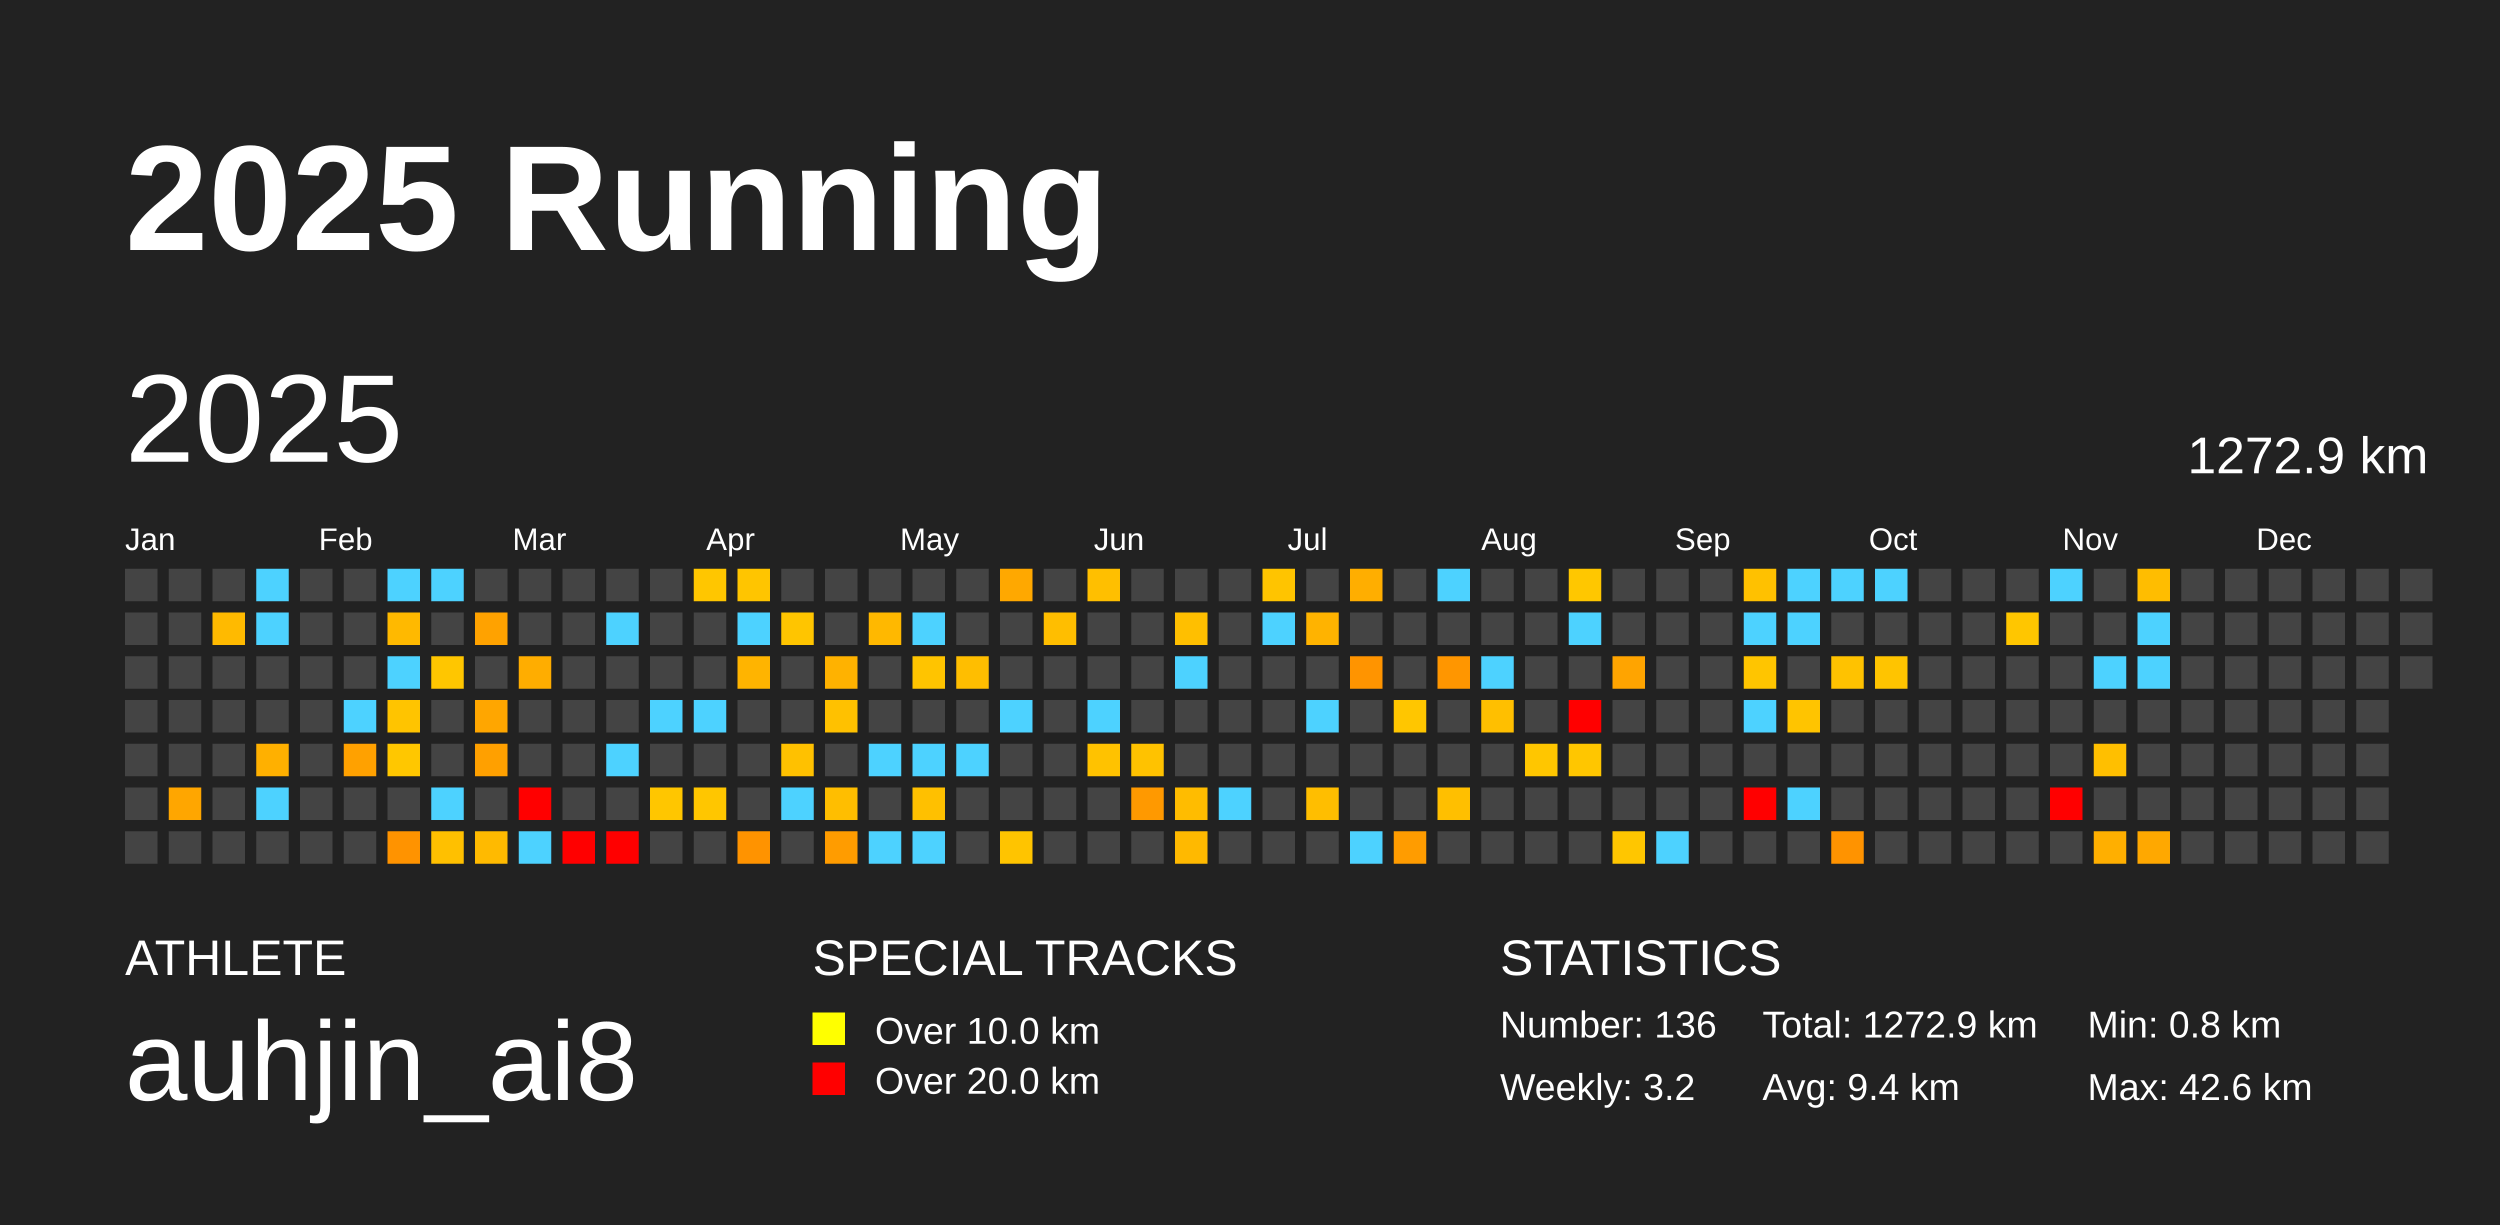
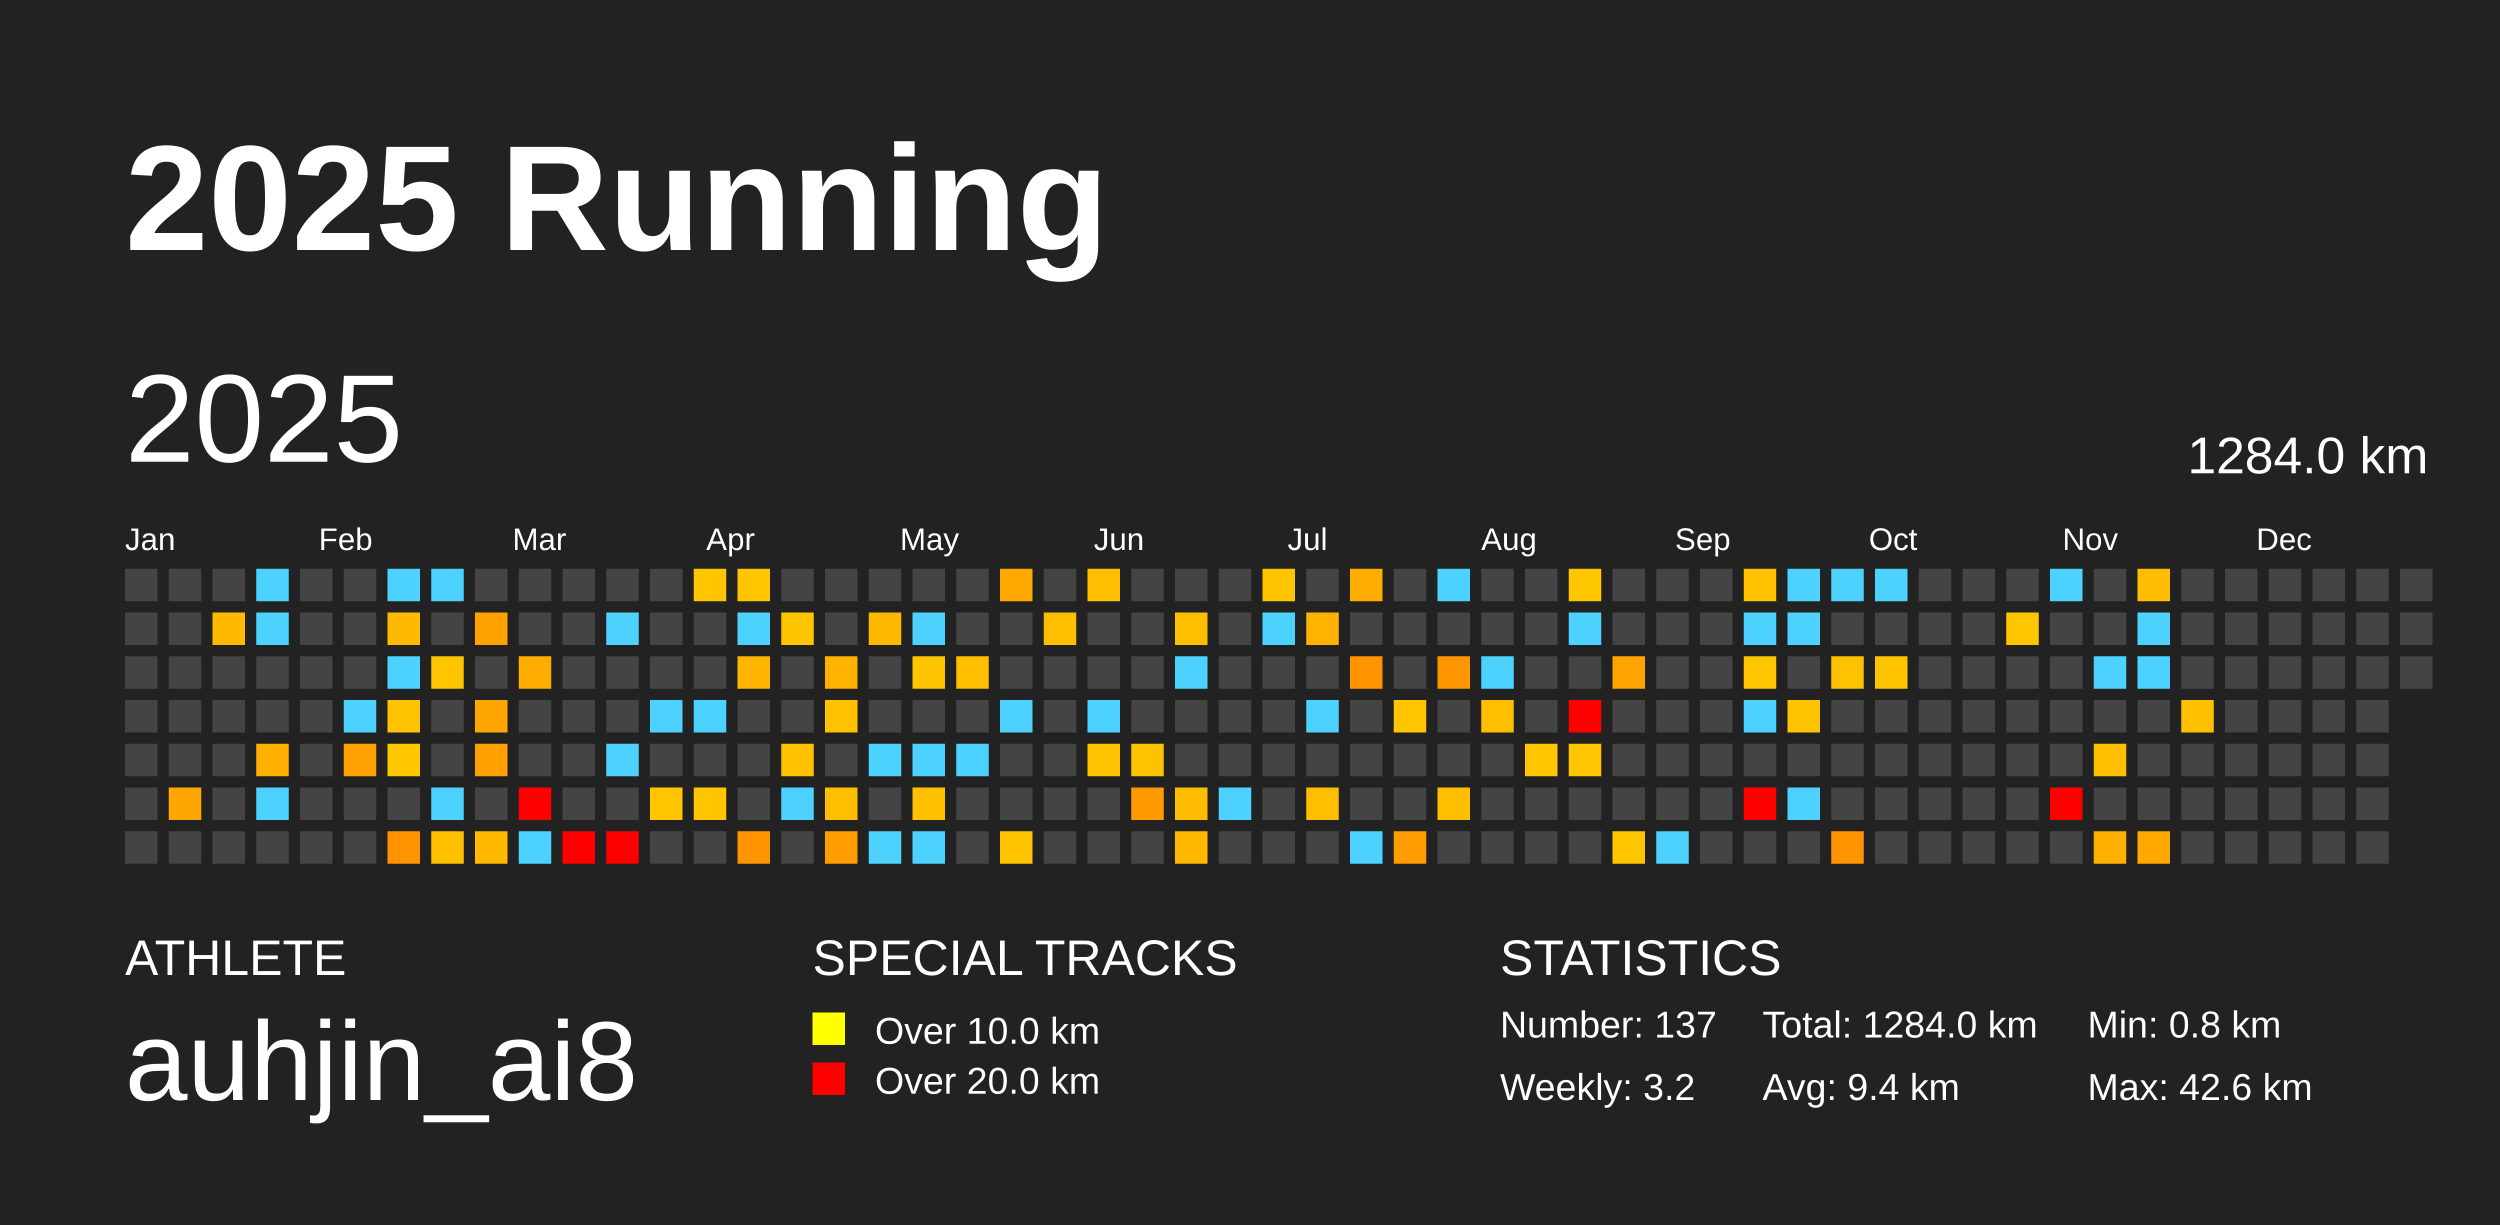
<svg xmlns="http://www.w3.org/2000/svg" baseProfile="full" height="98mm" version="1.1" viewBox="0,0,200,98" width="200mm">
  <defs />
  <rect fill="#222222" height="98" width="200" x="0" y="0" />
  <text fill="#FFFFFF" style="font-size:12px; font-family:Arial; font-weight:bold;" x="10" y="20">2025 Running</text>
  <text fill="#FFFFFF" style="font-size:4px; font-family:Arial" x="10" y="78">ATHLETE</text>
  <text fill="#FFFFFF" style="font-size:9px; font-family:Arial" x="10" y="88">auhjin_ai8</text>
  <text fill="#FFFFFF" style="font-size:4px; font-family:Arial" x="65" y="78">SPECIAL TRACKS</text>
  <rect fill="yellow" height="2.6" width="2.6" x="65" y="81" />
  <text fill="#FFFFFF" style="font-size:3px; font-family:Arial" x="70" y="83.5">Over 10.0 km</text>
  <rect fill="red" height="2.6" width="2.6" x="65" y="85" />
  <text fill="#FFFFFF" style="font-size:3px; font-family:Arial" x="70" y="87.5">Over 20.0 km</text>
  <text fill="#FFFFFF" style="font-size:4px; font-family:Arial" x="120" y="78">STATISTICS</text>
-   <text fill="#FFFFFF" style="font-size:3px; font-family:Arial" x="120" y="83">Number: 136</text>
+   <text fill="#FFFFFF" style="font-size:3px; font-family:Arial" x="120" y="83">Number: 137</text>
  <text fill="#FFFFFF" style="font-size:3px; font-family:Arial" x="120" y="88">Weekly: 3.2</text>
-   <text fill="#FFFFFF" style="font-size:3px; font-family:Arial" x="141" y="83">Total: 1272.9 km</text>
+   <text fill="#FFFFFF" style="font-size:3px; font-family:Arial" x="141" y="83">Total: 1284.0 km</text>
  <text fill="#FFFFFF" style="font-size:3px; font-family:Arial" x="141" y="88">Avg: 9.4 km</text>
  <text fill="#FFFFFF" style="font-size:3px; font-family:Arial" x="167" y="83">Min: 0.8 km</text>
  <text fill="#FFFFFF" style="font-size:3px; font-family:Arial" x="167" y="88">Max: 42.6 km</text>
  <text dominant-baseline="hanging" fill="#FFFFFF" style="font-size:10.0px; font-family:Arial;" x="10" y="30">2025</text>
-   <text dominant-baseline="hanging" fill="#FFFFFF" style="font-size:4.125px; font-family:Arial;" x="175" y="35">1272.9 km</text>
+   <text dominant-baseline="hanging" fill="#FFFFFF" style="font-size:4.125px; font-family:Arial;" x="175" y="35">1284.0 km</text>
  <text fill="#FFFFFF" style="font-size:2.5px; font-family:Arial" x="10.0" y="44">Jan</text>
  <text fill="#FFFFFF" style="font-size:2.5px; font-family:Arial" x="25.5" y="44">Feb</text>
  <text fill="#FFFFFF" style="font-size:2.5px; font-family:Arial" x="41.0" y="44">Mar</text>
  <text fill="#FFFFFF" style="font-size:2.5px; font-family:Arial" x="56.5" y="44">Apr</text>
  <text fill="#FFFFFF" style="font-size:2.5px; font-family:Arial" x="72.0" y="44">May</text>
  <text fill="#FFFFFF" style="font-size:2.5px; font-family:Arial" x="87.5" y="44">Jun</text>
  <text fill="#FFFFFF" style="font-size:2.5px; font-family:Arial" x="103.0" y="44">Jul</text>
  <text fill="#FFFFFF" style="font-size:2.5px; font-family:Arial" x="118.5" y="44">Aug</text>
  <text fill="#FFFFFF" style="font-size:2.5px; font-family:Arial" x="134.0" y="44">Sep</text>
  <text fill="#FFFFFF" style="font-size:2.5px; font-family:Arial" x="149.5" y="44">Oct</text>
  <text fill="#FFFFFF" style="font-size:2.5px; font-family:Arial" x="165.0" y="44">Nov</text>
  <text fill="#FFFFFF" style="font-size:2.5px; font-family:Arial" x="180.5" y="44">Dec</text>
  <rect fill="#444444" height="2.6" width="2.6" x="10.0" y="45.5" />
  <rect fill="#444444" height="2.6" width="2.6" x="10.0" y="49.0" />
  <rect fill="#444444" height="2.6" width="2.6" x="10.0" y="52.5" />
  <rect fill="#444444" height="2.6" width="2.6" x="10.0" y="56.0" />
  <rect fill="#444444" height="2.6" width="2.6" x="10.0" y="59.5" />
  <rect fill="#444444" height="2.6" width="2.6" x="10.0" y="63.0" />
  <rect fill="#444444" height="2.6" width="2.6" x="10.0" y="66.5" />
  <rect fill="#444444" height="2.6" width="2.6" x="13.5" y="45.5" />
  <rect fill="#444444" height="2.6" width="2.6" x="13.5" y="49.0" />
  <rect fill="#444444" height="2.6" width="2.6" x="13.5" y="52.5" />
  <rect fill="#444444" height="2.6" width="2.6" x="13.5" y="56.0" />
  <rect fill="#444444" height="2.6" width="2.6" x="13.5" y="59.5" />
  <rect fill="#ffa600" height="2.6" width="2.6" x="13.5" y="63.0" />
  <rect fill="#444444" height="2.6" width="2.6" x="13.5" y="66.5" />
  <rect fill="#444444" height="2.6" width="2.6" x="17.0" y="45.5" />
  <rect fill="#ffba00" height="2.6" width="2.6" x="17.0" y="49.0" />
  <rect fill="#444444" height="2.6" width="2.6" x="17.0" y="52.5" />
  <rect fill="#444444" height="2.6" width="2.6" x="17.0" y="56.0" />
  <rect fill="#444444" height="2.6" width="2.6" x="17.0" y="59.5" />
  <rect fill="#444444" height="2.6" width="2.6" x="17.0" y="63.0" />
  <rect fill="#444444" height="2.6" width="2.6" x="17.0" y="66.5" />
  <rect fill="#4dd2ff" height="2.6" width="2.6" x="20.5" y="45.5" />
  <rect fill="#4dd2ff" height="2.6" width="2.6" x="20.5" y="49.0" />
  <rect fill="#444444" height="2.6" width="2.6" x="20.5" y="52.5" />
  <rect fill="#444444" height="2.6" width="2.6" x="20.5" y="56.0" />
  <rect fill="#ffb000" height="2.6" width="2.6" x="20.5" y="59.5" />
  <rect fill="#4dd2ff" height="2.6" width="2.6" x="20.5" y="63.0" />
  <rect fill="#444444" height="2.6" width="2.6" x="20.5" y="66.5" />
  <rect fill="#444444" height="2.6" width="2.6" x="24.0" y="45.5" />
  <rect fill="#444444" height="2.6" width="2.6" x="24.0" y="49.0" />
  <rect fill="#444444" height="2.6" width="2.6" x="24.0" y="52.5" />
  <rect fill="#444444" height="2.6" width="2.6" x="24.0" y="56.0" />
  <rect fill="#444444" height="2.6" width="2.6" x="24.0" y="59.5" />
  <rect fill="#444444" height="2.6" width="2.6" x="24.0" y="63.0" />
  <rect fill="#444444" height="2.6" width="2.6" x="24.0" y="66.5" />
  <rect fill="#444444" height="2.6" width="2.6" x="27.5" y="45.5" />
  <rect fill="#444444" height="2.6" width="2.6" x="27.5" y="49.0" />
  <rect fill="#444444" height="2.6" width="2.6" x="27.5" y="52.5" />
  <rect fill="#4dd2ff" height="2.6" width="2.6" x="27.5" y="56.0" />
  <rect fill="#ffa100" height="2.6" width="2.6" x="27.5" y="59.5" />
  <rect fill="#444444" height="2.6" width="2.6" x="27.5" y="63.0" />
  <rect fill="#444444" height="2.6" width="2.6" x="27.5" y="66.5" />
  <rect fill="#4dd2ff" height="2.6" width="2.6" x="31.0" y="45.5" />
  <rect fill="#ffb900" height="2.6" width="2.6" x="31.0" y="49.0" />
  <rect fill="#4dd2ff" height="2.6" width="2.6" x="31.0" y="52.5" />
  <rect fill="#ffc400" height="2.6" width="2.6" x="31.0" y="56.0" />
  <rect fill="#ffc700" height="2.6" width="2.6" x="31.0" y="59.5" />
  <rect fill="#444444" height="2.6" width="2.6" x="31.0" y="63.0" />
  <rect fill="#ff9300" height="2.6" width="2.6" x="31.0" y="66.5" />
  <rect fill="#4dd2ff" height="2.6" width="2.6" x="34.5" y="45.5" />
  <rect fill="#444444" height="2.6" width="2.6" x="34.5" y="49.0" />
  <rect fill="#ffc600" height="2.6" width="2.6" x="34.5" y="52.5" />
  <rect fill="#444444" height="2.6" width="2.6" x="34.5" y="56.0" />
  <rect fill="#444444" height="2.6" width="2.6" x="34.5" y="59.5" />
  <rect fill="#4dd2ff" height="2.6" width="2.6" x="34.5" y="63.0" />
  <rect fill="#ffc000" height="2.6" width="2.6" x="34.5" y="66.5" />
  <rect fill="#444444" height="2.6" width="2.6" x="38.0" y="45.5" />
  <rect fill="#ffa200" height="2.6" width="2.6" x="38.0" y="49.0" />
  <rect fill="#444444" height="2.6" width="2.6" x="38.0" y="52.5" />
  <rect fill="#ffa600" height="2.6" width="2.6" x="38.0" y="56.0" />
  <rect fill="#ffa000" height="2.6" width="2.6" x="38.0" y="59.5" />
  <rect fill="#444444" height="2.6" width="2.6" x="38.0" y="63.0" />
  <rect fill="#ffba00" height="2.6" width="2.6" x="38.0" y="66.5" />
  <rect fill="#444444" height="2.6" width="2.6" x="41.5" y="45.5" />
  <rect fill="#444444" height="2.6" width="2.6" x="41.5" y="49.0" />
  <rect fill="#ffad00" height="2.6" width="2.6" x="41.5" y="52.5" />
  <rect fill="#444444" height="2.6" width="2.6" x="41.5" y="56.0" />
  <rect fill="#444444" height="2.6" width="2.6" x="41.5" y="59.5" />
  <rect fill="red" height="2.6" width="2.6" x="41.5" y="63.0" />
  <rect fill="#4dd2ff" height="2.6" width="2.6" x="41.5" y="66.5" />
  <rect fill="#444444" height="2.6" width="2.6" x="45.0" y="45.5" />
  <rect fill="#444444" height="2.6" width="2.6" x="45.0" y="49.0" />
  <rect fill="#444444" height="2.6" width="2.6" x="45.0" y="52.5" />
  <rect fill="#444444" height="2.6" width="2.6" x="45.0" y="56.0" />
  <rect fill="#444444" height="2.6" width="2.6" x="45.0" y="59.5" />
  <rect fill="#444444" height="2.6" width="2.6" x="45.0" y="63.0" />
  <rect fill="red" height="2.6" width="2.6" x="45.0" y="66.5" />
  <rect fill="#444444" height="2.6" width="2.6" x="48.5" y="45.5" />
  <rect fill="#4dd2ff" height="2.6" width="2.6" x="48.5" y="49.0" />
  <rect fill="#444444" height="2.6" width="2.6" x="48.5" y="52.5" />
  <rect fill="#444444" height="2.6" width="2.6" x="48.5" y="56.0" />
  <rect fill="#4dd2ff" height="2.6" width="2.6" x="48.5" y="59.5" />
  <rect fill="#444444" height="2.6" width="2.6" x="48.5" y="63.0" />
  <rect fill="red" height="2.6" width="2.6" x="48.5" y="66.5" />
  <rect fill="#444444" height="2.6" width="2.6" x="52.0" y="45.5" />
  <rect fill="#444444" height="2.6" width="2.6" x="52.0" y="49.0" />
  <rect fill="#444444" height="2.6" width="2.6" x="52.0" y="52.5" />
  <rect fill="#4dd2ff" height="2.6" width="2.6" x="52.0" y="56.0" />
  <rect fill="#444444" height="2.6" width="2.6" x="52.0" y="59.5" />
  <rect fill="#ffc600" height="2.6" width="2.6" x="52.0" y="63.0" />
  <rect fill="#444444" height="2.6" width="2.6" x="52.0" y="66.5" />
  <rect fill="#ffc600" height="2.6" width="2.6" x="55.5" y="45.5" />
  <rect fill="#444444" height="2.6" width="2.6" x="55.5" y="49.0" />
  <rect fill="#444444" height="2.6" width="2.6" x="55.5" y="52.5" />
  <rect fill="#4dd2ff" height="2.6" width="2.6" x="55.5" y="56.0" />
  <rect fill="#444444" height="2.6" width="2.6" x="55.5" y="59.5" />
  <rect fill="#ffc600" height="2.6" width="2.6" x="55.5" y="63.0" />
  <rect fill="#444444" height="2.6" width="2.6" x="55.5" y="66.5" />
  <rect fill="#ffc500" height="2.6" width="2.6" x="59.0" y="45.5" />
  <rect fill="#4dd2ff" height="2.6" width="2.6" x="59.0" y="49.0" />
  <rect fill="#ffb400" height="2.6" width="2.6" x="59.0" y="52.5" />
  <rect fill="#444444" height="2.6" width="2.6" x="59.0" y="56.0" />
  <rect fill="#444444" height="2.6" width="2.6" x="59.0" y="59.5" />
  <rect fill="#444444" height="2.6" width="2.6" x="59.0" y="63.0" />
  <rect fill="#ff9300" height="2.6" width="2.6" x="59.0" y="66.5" />
  <rect fill="#444444" height="2.6" width="2.6" x="62.5" y="45.5" />
  <rect fill="#ffc500" height="2.6" width="2.6" x="62.5" y="49.0" />
  <rect fill="#444444" height="2.6" width="2.6" x="62.5" y="52.5" />
  <rect fill="#444444" height="2.6" width="2.6" x="62.5" y="56.0" />
  <rect fill="#ffc100" height="2.6" width="2.6" x="62.5" y="59.5" />
  <rect fill="#4dd2ff" height="2.6" width="2.6" x="62.5" y="63.0" />
  <rect fill="#444444" height="2.6" width="2.6" x="62.5" y="66.5" />
  <rect fill="#444444" height="2.6" width="2.6" x="66.0" y="45.5" />
  <rect fill="#444444" height="2.6" width="2.6" x="66.0" y="49.0" />
  <rect fill="#ffb200" height="2.6" width="2.6" x="66.0" y="52.5" />
  <rect fill="#ffc100" height="2.6" width="2.6" x="66.0" y="56.0" />
  <rect fill="#444444" height="2.6" width="2.6" x="66.0" y="59.5" />
  <rect fill="#ffbe00" height="2.6" width="2.6" x="66.0" y="63.0" />
  <rect fill="#ff9c00" height="2.6" width="2.6" x="66.0" y="66.5" />
  <rect fill="#444444" height="2.6" width="2.6" x="69.5" y="45.5" />
  <rect fill="#ffb800" height="2.6" width="2.6" x="69.5" y="49.0" />
  <rect fill="#444444" height="2.6" width="2.6" x="69.5" y="52.5" />
  <rect fill="#444444" height="2.6" width="2.6" x="69.5" y="56.0" />
  <rect fill="#4dd2ff" height="2.6" width="2.6" x="69.5" y="59.5" />
  <rect fill="#444444" height="2.6" width="2.6" x="69.5" y="63.0" />
  <rect fill="#4dd2ff" height="2.6" width="2.6" x="69.5" y="66.5" />
  <rect fill="#444444" height="2.6" width="2.6" x="73.0" y="45.5" />
  <rect fill="#4dd2ff" height="2.6" width="2.6" x="73.0" y="49.0" />
  <rect fill="#ffc400" height="2.6" width="2.6" x="73.0" y="52.5" />
  <rect fill="#444444" height="2.6" width="2.6" x="73.0" y="56.0" />
  <rect fill="#4dd2ff" height="2.6" width="2.6" x="73.0" y="59.5" />
  <rect fill="#ffc000" height="2.6" width="2.6" x="73.0" y="63.0" />
  <rect fill="#4dd2ff" height="2.6" width="2.6" x="73.0" y="66.5" />
  <rect fill="#444444" height="2.6" width="2.6" x="76.5" y="45.5" />
  <rect fill="#444444" height="2.6" width="2.6" x="76.5" y="49.0" />
  <rect fill="#ffbe00" height="2.6" width="2.6" x="76.5" y="52.5" />
  <rect fill="#444444" height="2.6" width="2.6" x="76.5" y="56.0" />
  <rect fill="#4dd2ff" height="2.6" width="2.6" x="76.5" y="59.5" />
  <rect fill="#444444" height="2.6" width="2.6" x="76.5" y="63.0" />
  <rect fill="#444444" height="2.6" width="2.6" x="76.5" y="66.5" />
  <rect fill="#ffa800" height="2.6" width="2.6" x="80.0" y="45.5" />
  <rect fill="#444444" height="2.6" width="2.6" x="80.0" y="49.0" />
  <rect fill="#444444" height="2.6" width="2.6" x="80.0" y="52.5" />
  <rect fill="#4dd2ff" height="2.6" width="2.6" x="80.0" y="56.0" />
  <rect fill="#444444" height="2.6" width="2.6" x="80.0" y="59.5" />
  <rect fill="#444444" height="2.6" width="2.6" x="80.0" y="63.0" />
  <rect fill="#ffc400" height="2.6" width="2.6" x="80.0" y="66.5" />
  <rect fill="#444444" height="2.6" width="2.6" x="83.5" y="45.5" />
  <rect fill="#ffbe00" height="2.6" width="2.6" x="83.5" y="49.0" />
  <rect fill="#444444" height="2.6" width="2.6" x="83.5" y="52.5" />
  <rect fill="#444444" height="2.6" width="2.6" x="83.5" y="56.0" />
  <rect fill="#444444" height="2.6" width="2.6" x="83.5" y="59.5" />
  <rect fill="#444444" height="2.6" width="2.6" x="83.5" y="63.0" />
  <rect fill="#444444" height="2.6" width="2.6" x="83.5" y="66.5" />
  <rect fill="#ffbf00" height="2.6" width="2.6" x="87.0" y="45.5" />
  <rect fill="#444444" height="2.6" width="2.6" x="87.0" y="49.0" />
  <rect fill="#444444" height="2.6" width="2.6" x="87.0" y="52.5" />
  <rect fill="#4dd2ff" height="2.6" width="2.6" x="87.0" y="56.0" />
  <rect fill="#ffc200" height="2.6" width="2.6" x="87.0" y="59.5" />
  <rect fill="#444444" height="2.6" width="2.6" x="87.0" y="63.0" />
  <rect fill="#444444" height="2.6" width="2.6" x="87.0" y="66.5" />
  <rect fill="#444444" height="2.6" width="2.6" x="90.5" y="45.5" />
  <rect fill="#444444" height="2.6" width="2.6" x="90.5" y="49.0" />
  <rect fill="#444444" height="2.6" width="2.6" x="90.5" y="52.5" />
  <rect fill="#444444" height="2.6" width="2.6" x="90.5" y="56.0" />
  <rect fill="#ffc200" height="2.6" width="2.6" x="90.5" y="59.5" />
  <rect fill="#ff9900" height="2.6" width="2.6" x="90.5" y="63.0" />
  <rect fill="#444444" height="2.6" width="2.6" x="90.5" y="66.5" />
  <rect fill="#444444" height="2.6" width="2.6" x="94.0" y="45.5" />
  <rect fill="#ffbf00" height="2.6" width="2.6" x="94.0" y="49.0" />
  <rect fill="#4dd2ff" height="2.6" width="2.6" x="94.0" y="52.5" />
  <rect fill="#444444" height="2.6" width="2.6" x="94.0" y="56.0" />
  <rect fill="#444444" height="2.6" width="2.6" x="94.0" y="59.5" />
  <rect fill="#ffbc00" height="2.6" width="2.6" x="94.0" y="63.0" />
  <rect fill="#ffb900" height="2.6" width="2.6" x="94.0" y="66.5" />
  <rect fill="#444444" height="2.6" width="2.6" x="97.5" y="45.5" />
  <rect fill="#444444" height="2.6" width="2.6" x="97.5" y="49.0" />
  <rect fill="#444444" height="2.6" width="2.6" x="97.5" y="52.5" />
  <rect fill="#444444" height="2.6" width="2.6" x="97.5" y="56.0" />
  <rect fill="#444444" height="2.6" width="2.6" x="97.5" y="59.5" />
  <rect fill="#4dd2ff" height="2.6" width="2.6" x="97.5" y="63.0" />
  <rect fill="#444444" height="2.6" width="2.6" x="97.5" y="66.5" />
  <rect fill="#ffc400" height="2.6" width="2.6" x="101.0" y="45.5" />
  <rect fill="#4dd2ff" height="2.6" width="2.6" x="101.0" y="49.0" />
  <rect fill="#444444" height="2.6" width="2.6" x="101.0" y="52.5" />
  <rect fill="#444444" height="2.6" width="2.6" x="101.0" y="56.0" />
  <rect fill="#444444" height="2.6" width="2.6" x="101.0" y="59.5" />
  <rect fill="#444444" height="2.6" width="2.6" x="101.0" y="63.0" />
  <rect fill="#444444" height="2.6" width="2.6" x="101.0" y="66.5" />
  <rect fill="#444444" height="2.6" width="2.6" x="104.5" y="45.5" />
  <rect fill="#ffb300" height="2.6" width="2.6" x="104.5" y="49.0" />
  <rect fill="#444444" height="2.6" width="2.6" x="104.5" y="52.5" />
  <rect fill="#4dd2ff" height="2.6" width="2.6" x="104.5" y="56.0" />
  <rect fill="#444444" height="2.6" width="2.6" x="104.5" y="59.5" />
  <rect fill="#ffbe00" height="2.6" width="2.6" x="104.5" y="63.0" />
  <rect fill="#444444" height="2.6" width="2.6" x="104.5" y="66.5" />
  <rect fill="#ffae00" height="2.6" width="2.6" x="108.0" y="45.5" />
  <rect fill="#444444" height="2.6" width="2.6" x="108.0" y="49.0" />
  <rect fill="#ff9400" height="2.6" width="2.6" x="108.0" y="52.5" />
  <rect fill="#444444" height="2.6" width="2.6" x="108.0" y="56.0" />
  <rect fill="#444444" height="2.6" width="2.6" x="108.0" y="59.5" />
  <rect fill="#444444" height="2.6" width="2.6" x="108.0" y="63.0" />
  <rect fill="#4dd2ff" height="2.6" width="2.6" x="108.0" y="66.5" />
  <rect fill="#444444" height="2.6" width="2.6" x="111.5" y="45.5" />
  <rect fill="#444444" height="2.6" width="2.6" x="111.5" y="49.0" />
  <rect fill="#444444" height="2.6" width="2.6" x="111.5" y="52.5" />
  <rect fill="#ffc600" height="2.6" width="2.6" x="111.5" y="56.0" />
  <rect fill="#444444" height="2.6" width="2.6" x="111.5" y="59.5" />
  <rect fill="#444444" height="2.6" width="2.6" x="111.5" y="63.0" />
  <rect fill="#ff9c00" height="2.6" width="2.6" x="111.5" y="66.5" />
  <rect fill="#4dd2ff" height="2.6" width="2.6" x="115.0" y="45.5" />
  <rect fill="#444444" height="2.6" width="2.6" x="115.0" y="49.0" />
  <rect fill="#ff9600" height="2.6" width="2.6" x="115.0" y="52.5" />
  <rect fill="#444444" height="2.6" width="2.6" x="115.0" y="56.0" />
  <rect fill="#444444" height="2.6" width="2.6" x="115.0" y="59.5" />
  <rect fill="#ffbf00" height="2.6" width="2.6" x="115.0" y="63.0" />
  <rect fill="#444444" height="2.6" width="2.6" x="115.0" y="66.5" />
  <rect fill="#444444" height="2.6" width="2.6" x="118.5" y="45.5" />
  <rect fill="#444444" height="2.6" width="2.6" x="118.5" y="49.0" />
  <rect fill="#4dd2ff" height="2.6" width="2.6" x="118.5" y="52.5" />
  <rect fill="#ffbf00" height="2.6" width="2.6" x="118.5" y="56.0" />
  <rect fill="#444444" height="2.6" width="2.6" x="118.5" y="59.5" />
  <rect fill="#444444" height="2.6" width="2.6" x="118.5" y="63.0" />
  <rect fill="#444444" height="2.6" width="2.6" x="118.5" y="66.5" />
  <rect fill="#444444" height="2.6" width="2.6" x="122.0" y="45.5" />
  <rect fill="#444444" height="2.6" width="2.6" x="122.0" y="49.0" />
  <rect fill="#444444" height="2.6" width="2.6" x="122.0" y="52.5" />
  <rect fill="#444444" height="2.6" width="2.6" x="122.0" y="56.0" />
  <rect fill="#ffc600" height="2.6" width="2.6" x="122.0" y="59.5" />
  <rect fill="#444444" height="2.6" width="2.6" x="122.0" y="63.0" />
  <rect fill="#444444" height="2.6" width="2.6" x="122.0" y="66.5" />
  <rect fill="#ffc700" height="2.6" width="2.6" x="125.5" y="45.5" />
  <rect fill="#4dd2ff" height="2.6" width="2.6" x="125.5" y="49.0" />
  <rect fill="#444444" height="2.6" width="2.6" x="125.5" y="52.5" />
  <rect fill="red" height="2.6" width="2.6" x="125.5" y="56.0" />
  <rect fill="#ffc600" height="2.6" width="2.6" x="125.5" y="59.5" />
  <rect fill="#444444" height="2.6" width="2.6" x="125.5" y="63.0" />
  <rect fill="#444444" height="2.6" width="2.6" x="125.5" y="66.5" />
  <rect fill="#444444" height="2.6" width="2.6" x="129.0" y="45.5" />
  <rect fill="#444444" height="2.6" width="2.6" x="129.0" y="49.0" />
  <rect fill="#ffa400" height="2.6" width="2.6" x="129.0" y="52.5" />
  <rect fill="#444444" height="2.6" width="2.6" x="129.0" y="56.0" />
  <rect fill="#444444" height="2.6" width="2.6" x="129.0" y="59.5" />
  <rect fill="#444444" height="2.6" width="2.6" x="129.0" y="63.0" />
  <rect fill="#ffc600" height="2.6" width="2.6" x="129.0" y="66.5" />
  <rect fill="#444444" height="2.6" width="2.6" x="132.5" y="45.5" />
  <rect fill="#444444" height="2.6" width="2.6" x="132.5" y="49.0" />
  <rect fill="#444444" height="2.6" width="2.6" x="132.5" y="52.5" />
  <rect fill="#444444" height="2.6" width="2.6" x="132.5" y="56.0" />
  <rect fill="#444444" height="2.6" width="2.6" x="132.5" y="59.5" />
  <rect fill="#444444" height="2.6" width="2.6" x="132.5" y="63.0" />
  <rect fill="#4dd2ff" height="2.6" width="2.6" x="132.5" y="66.5" />
  <rect fill="#444444" height="2.6" width="2.6" x="136.0" y="45.5" />
  <rect fill="#444444" height="2.6" width="2.6" x="136.0" y="49.0" />
  <rect fill="#444444" height="2.6" width="2.6" x="136.0" y="52.5" />
  <rect fill="#444444" height="2.6" width="2.6" x="136.0" y="56.0" />
  <rect fill="#444444" height="2.6" width="2.6" x="136.0" y="59.5" />
  <rect fill="#444444" height="2.6" width="2.6" x="136.0" y="63.0" />
  <rect fill="#444444" height="2.6" width="2.6" x="136.0" y="66.5" />
  <rect fill="#ffc100" height="2.6" width="2.6" x="139.5" y="45.5" />
  <rect fill="#4dd2ff" height="2.6" width="2.6" x="139.5" y="49.0" />
  <rect fill="#ffc500" height="2.6" width="2.6" x="139.5" y="52.5" />
  <rect fill="#4dd2ff" height="2.6" width="2.6" x="139.5" y="56.0" />
  <rect fill="#444444" height="2.6" width="2.6" x="139.5" y="59.5" />
  <rect fill="red" height="2.6" width="2.6" x="139.5" y="63.0" />
  <rect fill="#444444" height="2.6" width="2.6" x="139.5" y="66.5" />
  <rect fill="#4dd2ff" height="2.6" width="2.6" x="143.0" y="45.5" />
  <rect fill="#4dd2ff" height="2.6" width="2.6" x="143.0" y="49.0" />
  <rect fill="#444444" height="2.6" width="2.6" x="143.0" y="52.5" />
  <rect fill="#ffc400" height="2.6" width="2.6" x="143.0" y="56.0" />
  <rect fill="#444444" height="2.6" width="2.6" x="143.0" y="59.5" />
  <rect fill="#4dd2ff" height="2.6" width="2.6" x="143.0" y="63.0" />
  <rect fill="#444444" height="2.6" width="2.6" x="143.0" y="66.5" />
  <rect fill="#4dd2ff" height="2.6" width="2.6" x="146.5" y="45.5" />
  <rect fill="#444444" height="2.6" width="2.6" x="146.5" y="49.0" />
  <rect fill="#ffc200" height="2.6" width="2.6" x="146.5" y="52.5" />
  <rect fill="#444444" height="2.6" width="2.6" x="146.5" y="56.0" />
  <rect fill="#444444" height="2.6" width="2.6" x="146.5" y="59.5" />
  <rect fill="#444444" height="2.6" width="2.6" x="146.5" y="63.0" />
  <rect fill="#ff9300" height="2.6" width="2.6" x="146.5" y="66.5" />
  <rect fill="#4dd2ff" height="2.6" width="2.6" x="150.0" y="45.5" />
  <rect fill="#444444" height="2.6" width="2.6" x="150.0" y="49.0" />
  <rect fill="#ffc400" height="2.6" width="2.6" x="150.0" y="52.5" />
  <rect fill="#444444" height="2.6" width="2.6" x="150.0" y="56.0" />
  <rect fill="#444444" height="2.6" width="2.6" x="150.0" y="59.5" />
  <rect fill="#444444" height="2.6" width="2.6" x="150.0" y="63.0" />
  <rect fill="#444444" height="2.6" width="2.6" x="150.0" y="66.5" />
  <rect fill="#444444" height="2.6" width="2.6" x="153.5" y="45.5" />
  <rect fill="#444444" height="2.6" width="2.6" x="153.5" y="49.0" />
  <rect fill="#444444" height="2.6" width="2.6" x="153.5" y="52.5" />
  <rect fill="#444444" height="2.6" width="2.6" x="153.5" y="56.0" />
  <rect fill="#444444" height="2.6" width="2.6" x="153.5" y="59.5" />
  <rect fill="#444444" height="2.6" width="2.6" x="153.5" y="63.0" />
  <rect fill="#444444" height="2.6" width="2.6" x="153.5" y="66.5" />
  <rect fill="#444444" height="2.6" width="2.6" x="157.0" y="45.5" />
  <rect fill="#444444" height="2.6" width="2.6" x="157.0" y="49.0" />
  <rect fill="#444444" height="2.6" width="2.6" x="157.0" y="52.5" />
  <rect fill="#444444" height="2.6" width="2.6" x="157.0" y="56.0" />
  <rect fill="#444444" height="2.6" width="2.6" x="157.0" y="59.5" />
  <rect fill="#444444" height="2.6" width="2.6" x="157.0" y="63.0" />
  <rect fill="#444444" height="2.6" width="2.6" x="157.0" y="66.5" />
  <rect fill="#444444" height="2.6" width="2.6" x="160.5" y="45.5" />
  <rect fill="#ffc600" height="2.6" width="2.6" x="160.5" y="49.0" />
  <rect fill="#444444" height="2.6" width="2.6" x="160.5" y="52.5" />
  <rect fill="#444444" height="2.6" width="2.6" x="160.5" y="56.0" />
  <rect fill="#444444" height="2.6" width="2.6" x="160.5" y="59.5" />
  <rect fill="#444444" height="2.6" width="2.6" x="160.5" y="63.0" />
  <rect fill="#444444" height="2.6" width="2.6" x="160.5" y="66.5" />
  <rect fill="#4dd2ff" height="2.6" width="2.6" x="164.0" y="45.5" />
  <rect fill="#444444" height="2.6" width="2.6" x="164.0" y="49.0" />
  <rect fill="#444444" height="2.6" width="2.6" x="164.0" y="52.5" />
  <rect fill="#444444" height="2.6" width="2.6" x="164.0" y="56.0" />
  <rect fill="#444444" height="2.6" width="2.6" x="164.0" y="59.5" />
  <rect fill="red" height="2.6" width="2.6" x="164.0" y="63.0" />
  <rect fill="#444444" height="2.6" width="2.6" x="164.0" y="66.5" />
  <rect fill="#444444" height="2.6" width="2.6" x="167.5" y="45.5" />
  <rect fill="#444444" height="2.6" width="2.6" x="167.5" y="49.0" />
  <rect fill="#4dd2ff" height="2.6" width="2.6" x="167.5" y="52.5" />
  <rect fill="#444444" height="2.6" width="2.6" x="167.5" y="56.0" />
  <rect fill="#ffbf00" height="2.6" width="2.6" x="167.5" y="59.5" />
  <rect fill="#444444" height="2.6" width="2.6" x="167.5" y="63.0" />
  <rect fill="#ffaf00" height="2.6" width="2.6" x="167.5" y="66.5" />
  <rect fill="#ffbd00" height="2.6" width="2.6" x="171.0" y="45.5" />
  <rect fill="#4dd2ff" height="2.6" width="2.6" x="171.0" y="49.0" />
  <rect fill="#4dd2ff" height="2.6" width="2.6" x="171.0" y="52.5" />
  <rect fill="#444444" height="2.6" width="2.6" x="171.0" y="56.0" />
  <rect fill="#444444" height="2.6" width="2.6" x="171.0" y="59.5" />
  <rect fill="#444444" height="2.6" width="2.6" x="171.0" y="63.0" />
  <rect fill="#ffa800" height="2.6" width="2.6" x="171.0" y="66.5" />
  <rect fill="#444444" height="2.6" width="2.6" x="174.5" y="45.5" />
  <rect fill="#444444" height="2.6" width="2.6" x="174.5" y="49.0" />
  <rect fill="#444444" height="2.6" width="2.6" x="174.5" y="52.5" />
-   <rect fill="#444444" height="2.6" width="2.6" x="174.5" y="56.0" />
+   <rect fill="#ffc000" height="2.6" width="2.6" x="174.5" y="56.0" />
  <rect fill="#444444" height="2.6" width="2.6" x="174.5" y="59.5" />
  <rect fill="#444444" height="2.6" width="2.6" x="174.5" y="63.0" />
  <rect fill="#444444" height="2.6" width="2.6" x="174.5" y="66.5" />
  <rect fill="#444444" height="2.6" width="2.6" x="178.0" y="45.5" />
  <rect fill="#444444" height="2.6" width="2.6" x="178.0" y="49.0" />
  <rect fill="#444444" height="2.6" width="2.6" x="178.0" y="52.5" />
  <rect fill="#444444" height="2.6" width="2.6" x="178.0" y="56.0" />
  <rect fill="#444444" height="2.6" width="2.6" x="178.0" y="59.5" />
  <rect fill="#444444" height="2.6" width="2.6" x="178.0" y="63.0" />
  <rect fill="#444444" height="2.6" width="2.6" x="178.0" y="66.5" />
  <rect fill="#444444" height="2.6" width="2.6" x="181.5" y="45.5" />
  <rect fill="#444444" height="2.6" width="2.6" x="181.5" y="49.0" />
  <rect fill="#444444" height="2.6" width="2.6" x="181.5" y="52.5" />
  <rect fill="#444444" height="2.6" width="2.6" x="181.5" y="56.0" />
  <rect fill="#444444" height="2.6" width="2.6" x="181.5" y="59.5" />
  <rect fill="#444444" height="2.6" width="2.6" x="181.5" y="63.0" />
  <rect fill="#444444" height="2.6" width="2.6" x="181.5" y="66.5" />
  <rect fill="#444444" height="2.6" width="2.6" x="185.0" y="45.5" />
  <rect fill="#444444" height="2.6" width="2.6" x="185.0" y="49.0" />
  <rect fill="#444444" height="2.6" width="2.6" x="185.0" y="52.5" />
  <rect fill="#444444" height="2.6" width="2.6" x="185.0" y="56.0" />
  <rect fill="#444444" height="2.6" width="2.6" x="185.0" y="59.5" />
  <rect fill="#444444" height="2.6" width="2.6" x="185.0" y="63.0" />
  <rect fill="#444444" height="2.6" width="2.6" x="185.0" y="66.5" />
  <rect fill="#444444" height="2.6" width="2.6" x="188.5" y="45.5" />
  <rect fill="#444444" height="2.6" width="2.6" x="188.5" y="49.0" />
  <rect fill="#444444" height="2.6" width="2.6" x="188.5" y="52.5" />
  <rect fill="#444444" height="2.6" width="2.6" x="188.5" y="56.0" />
  <rect fill="#444444" height="2.6" width="2.6" x="188.5" y="59.5" />
  <rect fill="#444444" height="2.6" width="2.6" x="188.5" y="63.0" />
  <rect fill="#444444" height="2.6" width="2.6" x="188.5" y="66.5" />
  <rect fill="#444444" height="2.6" width="2.6" x="192.0" y="45.5" />
  <rect fill="#444444" height="2.6" width="2.6" x="192.0" y="49.0" />
  <rect fill="#444444" height="2.6" width="2.6" x="192.0" y="52.5" />
</svg>
